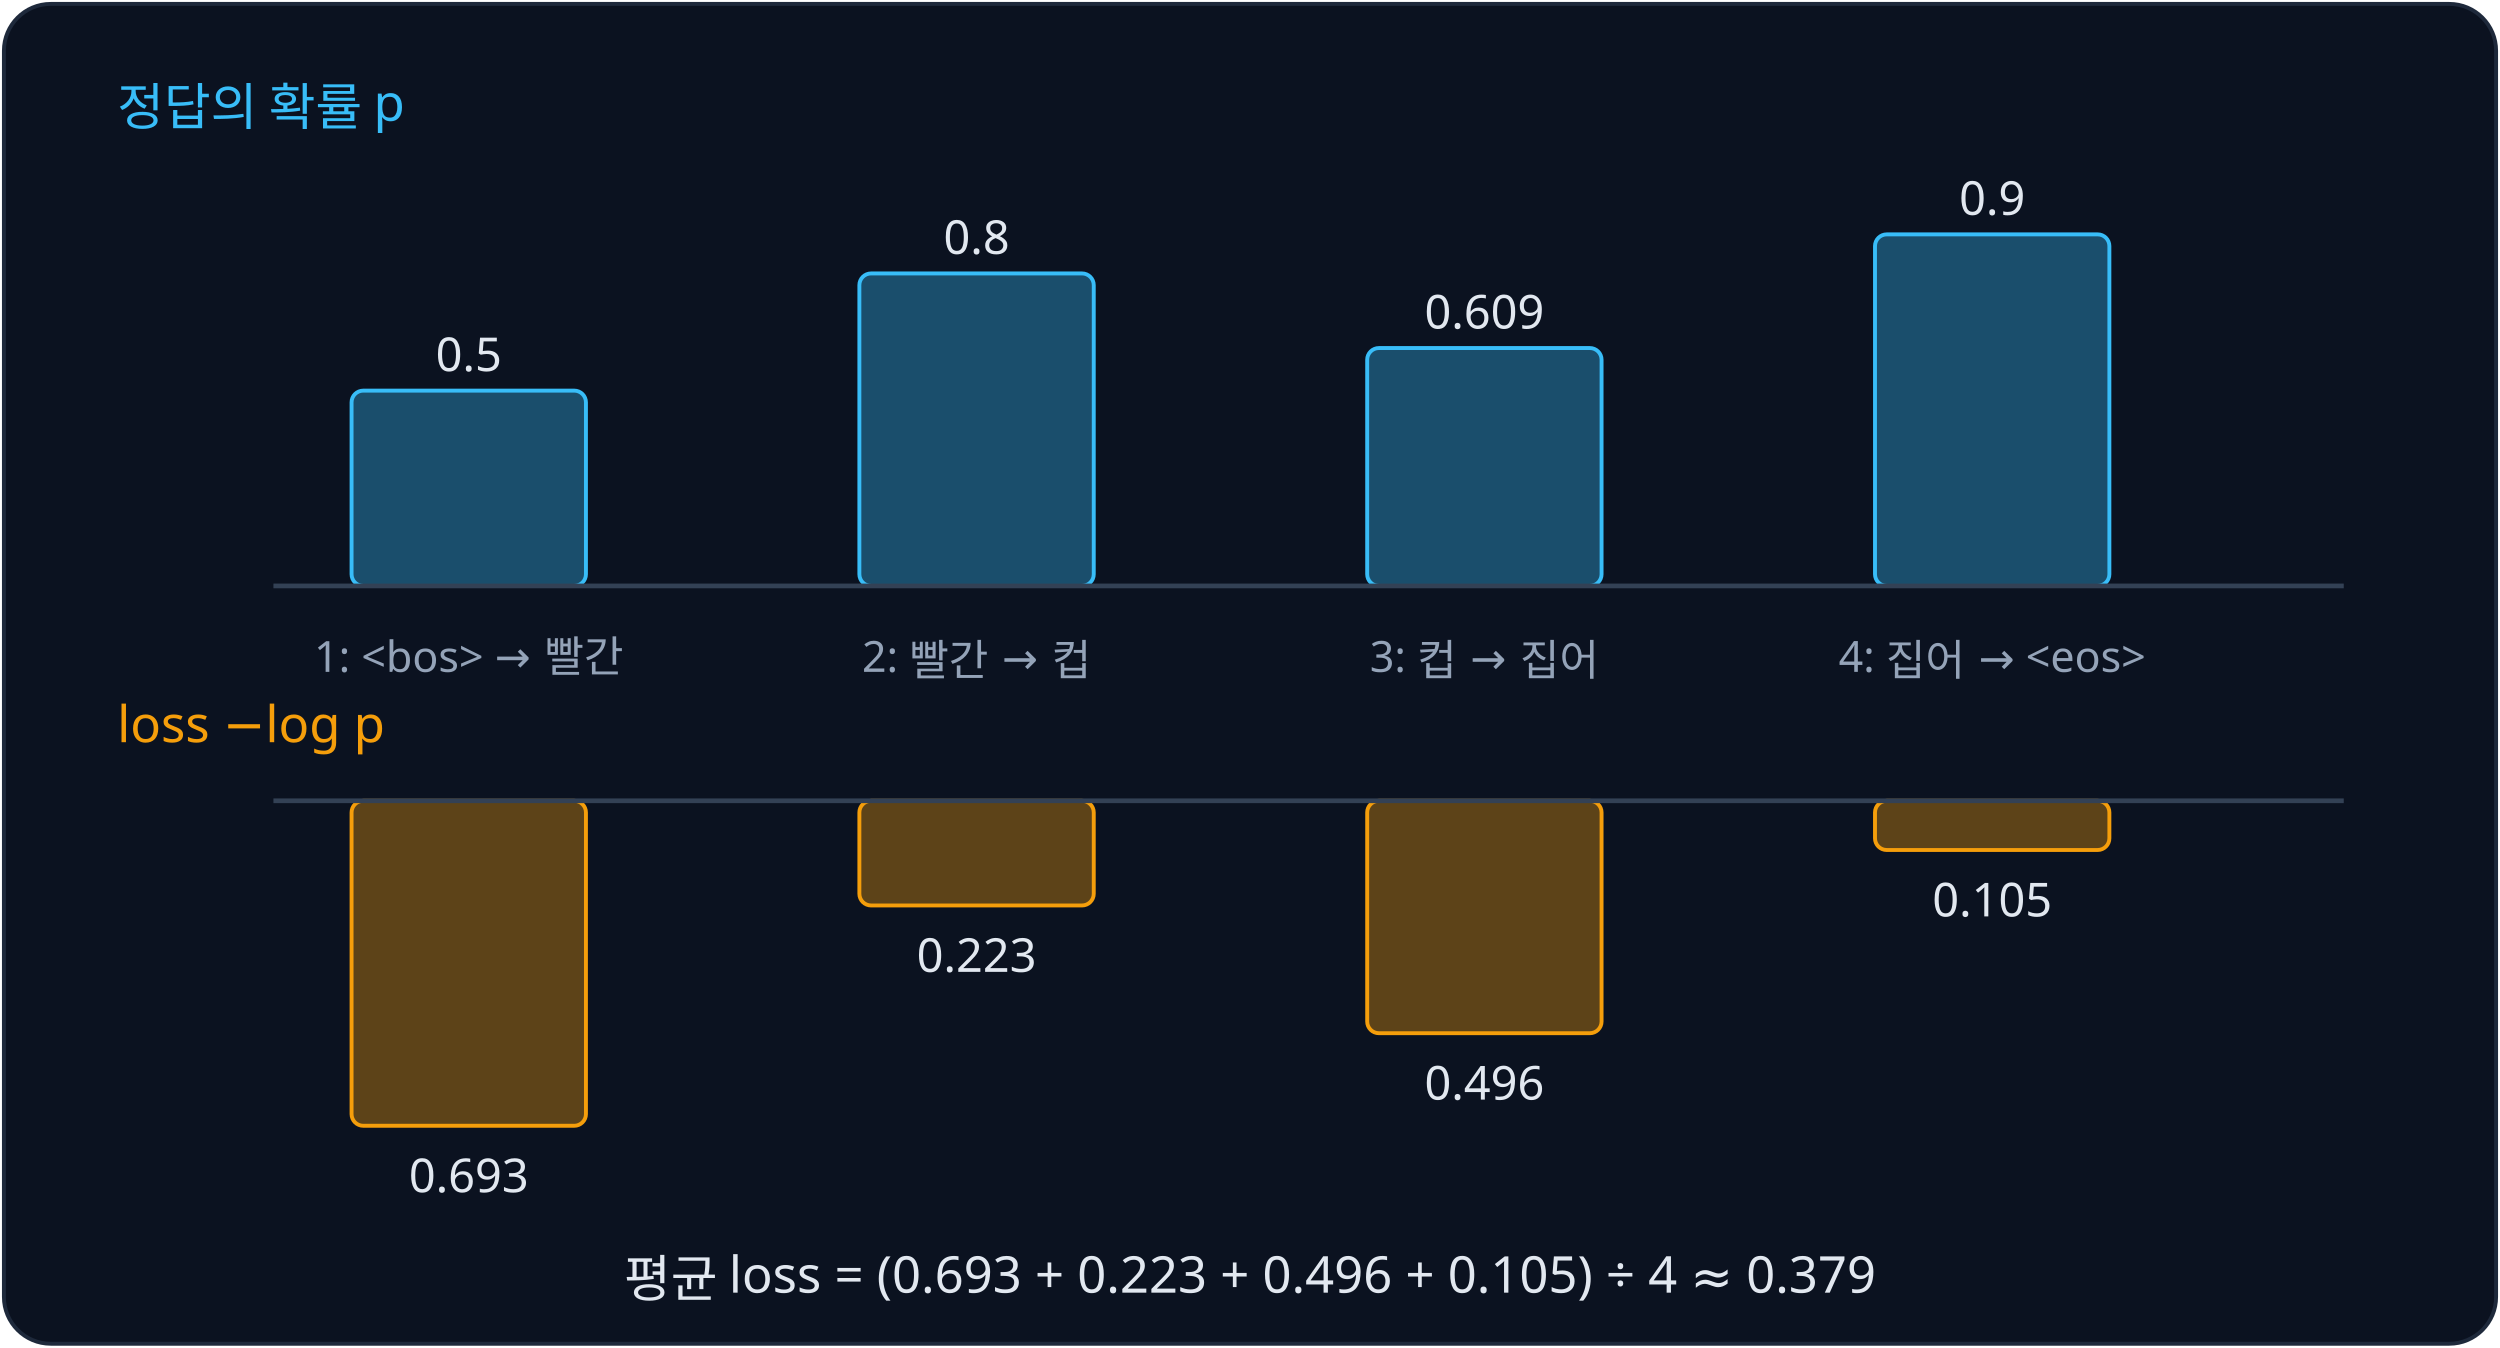
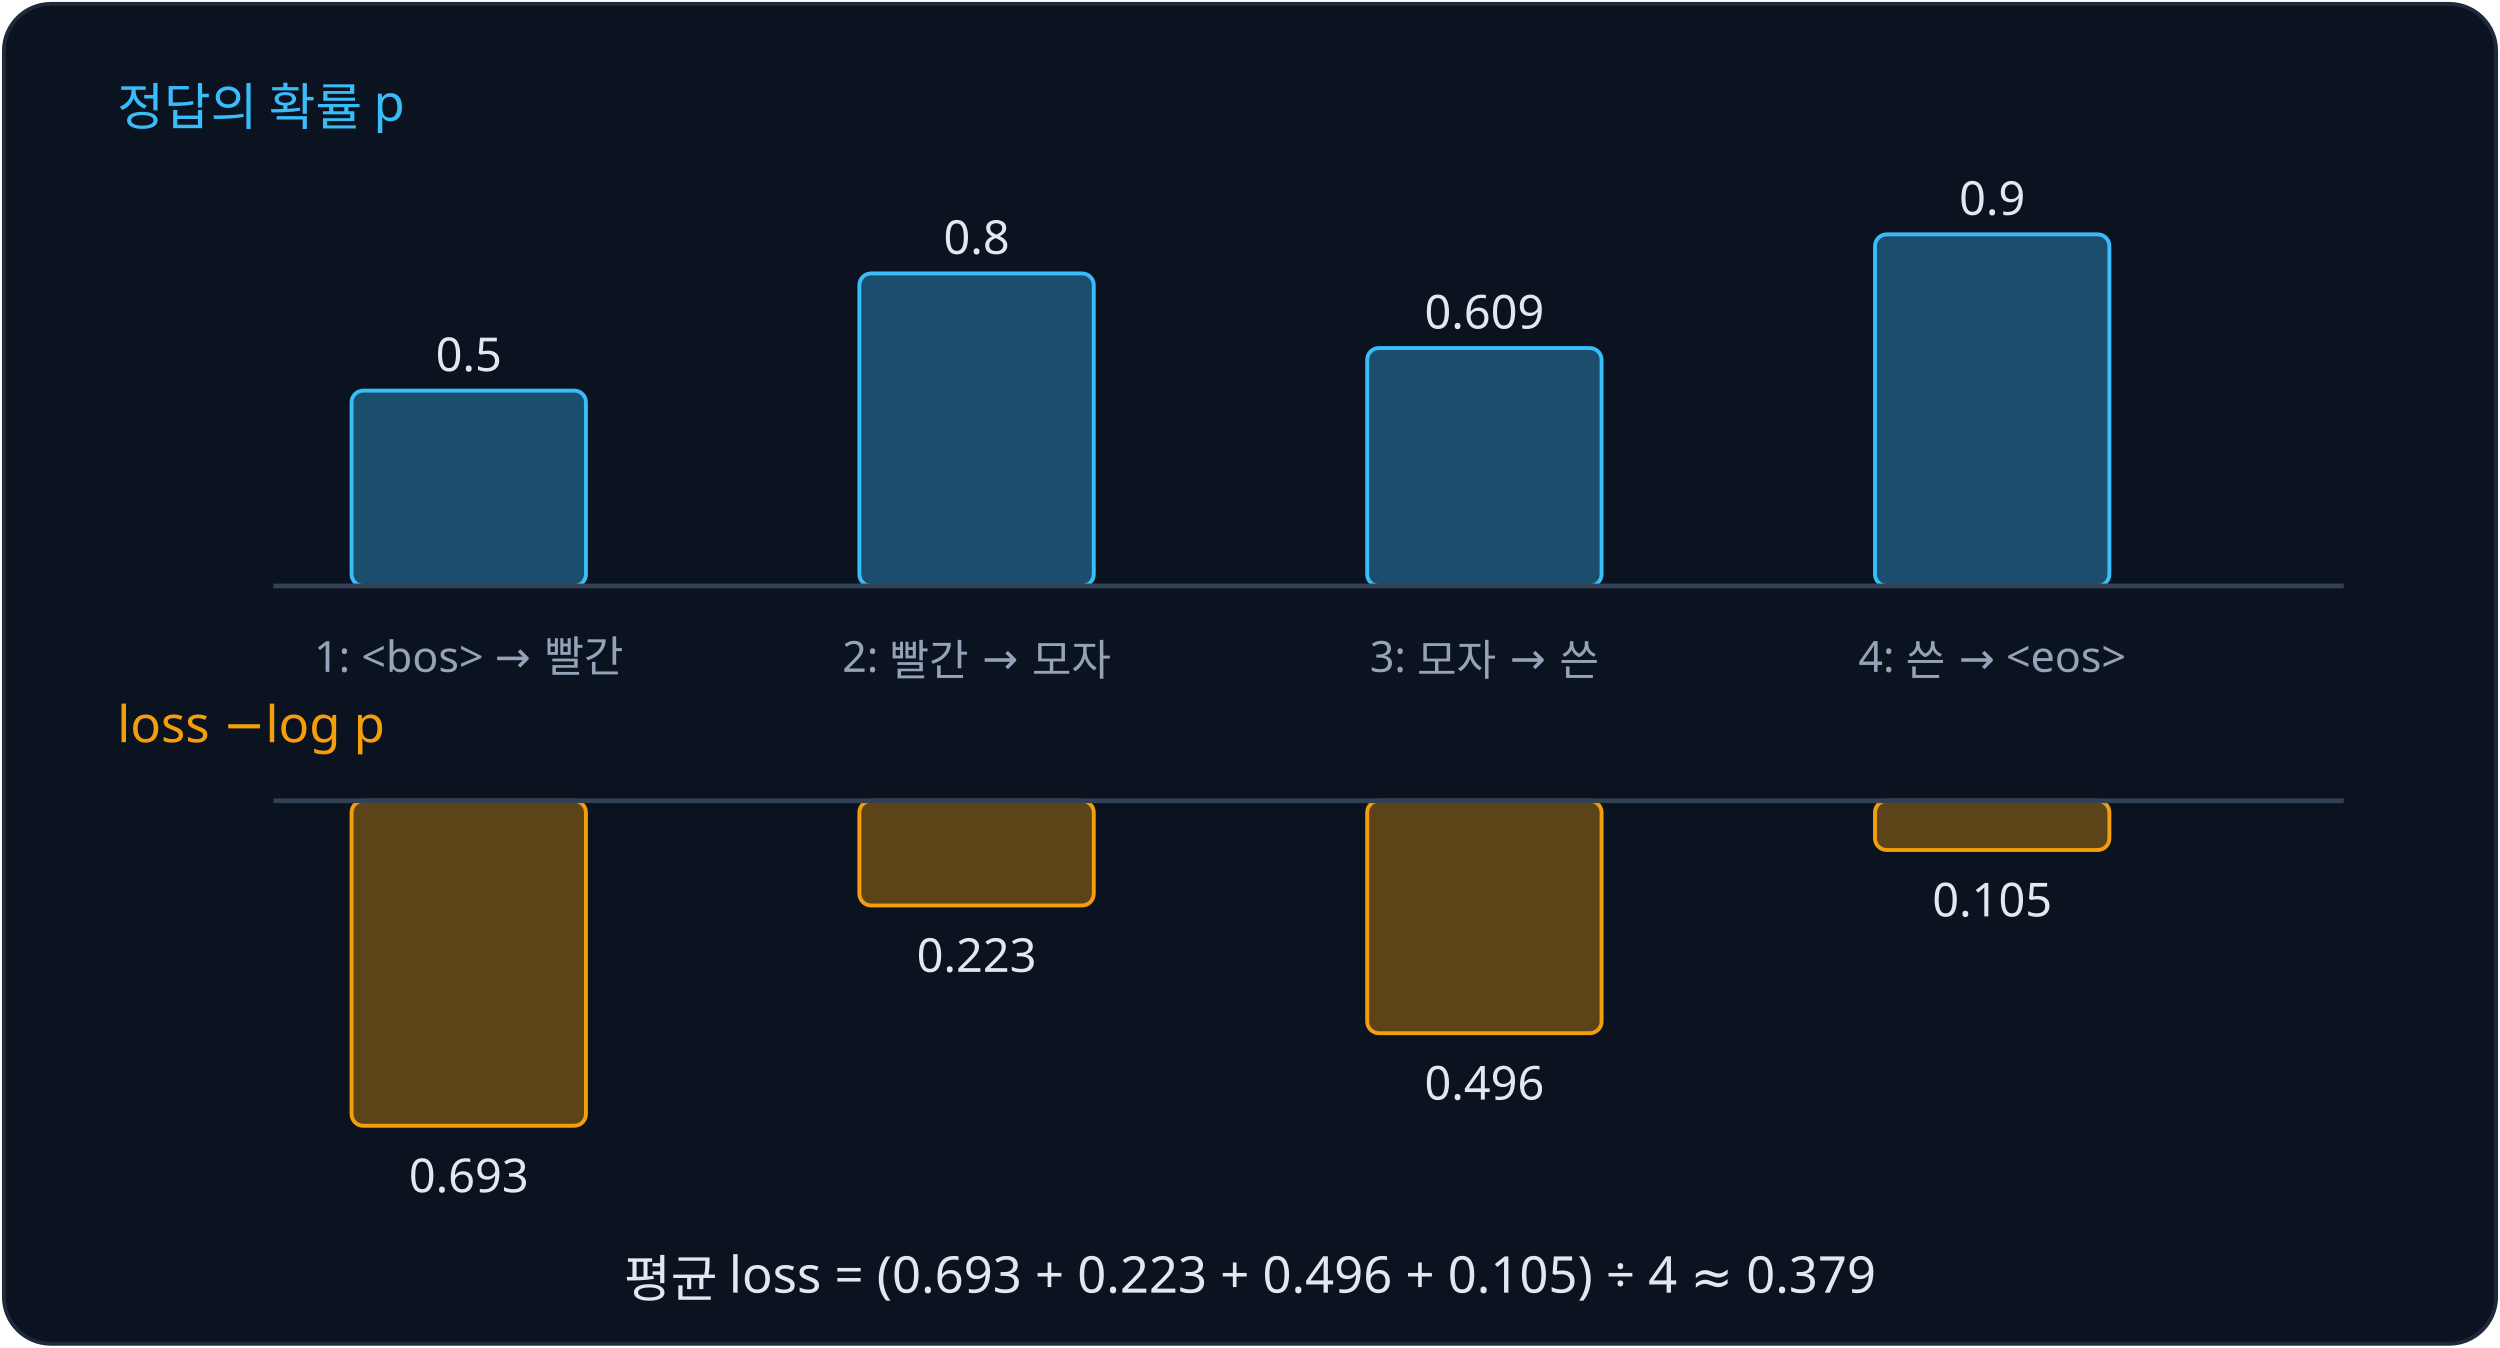
<svg xmlns="http://www.w3.org/2000/svg" viewBox="0 0 640 345" font-family="Pretendard, 'Apple SD Gothic Neo', 'Noto Sans KR', system-ui, sans-serif">
  <defs>
    <marker id="a38bdf8" viewBox="0 0 10 10" refX="9" refY="5" markerWidth="7" markerHeight="7" orient="auto-start-reverse">
      <path d="M0,0 L10,5 L0,10 z" fill="#38bdf8" />
    </marker>
    <marker id="af59e0b" viewBox="0 0 10 10" refX="9" refY="5" markerWidth="7" markerHeight="7" orient="auto-start-reverse">
      <path d="M0,0 L10,5 L0,10 z" fill="#f59e0b" />
    </marker>
    <marker id="a34d399" viewBox="0 0 10 10" refX="9" refY="5" markerWidth="7" markerHeight="7" orient="auto-start-reverse">
      <path d="M0,0 L10,5 L0,10 z" fill="#34d399" />
    </marker>
    <marker id="af87171" viewBox="0 0 10 10" refX="9" refY="5" markerWidth="7" markerHeight="7" orient="auto-start-reverse">
      <path d="M0,0 L10,5 L0,10 z" fill="#f87171" />
    </marker>
    <marker id="aa78bfa" viewBox="0 0 10 10" refX="9" refY="5" markerWidth="7" markerHeight="7" orient="auto-start-reverse">
      <path d="M0,0 L10,5 L0,10 z" fill="#a78bfa" />
    </marker>
    <marker id="a94a3b8" viewBox="0 0 10 10" refX="9" refY="5" markerWidth="7" markerHeight="7" orient="auto-start-reverse">
      <path d="M0,0 L10,5 L0,10 z" fill="#94a3b8" />
    </marker>
    <marker id="ae2e8f0" viewBox="0 0 10 10" refX="9" refY="5" markerWidth="7" markerHeight="7" orient="auto-start-reverse">
      <path d="M0,0 L10,5 L0,10 z" fill="#e2e8f0" />
    </marker>
  </defs>
  <rect x="1" y="1" width="638" height="343" rx="12" fill="#0b1220" stroke="#1e293b" />
  <text x="30.0" y="32.0" fill="#38bdf8" font-size="13" text-anchor="start">정답의 확률 p</text>
  <text x="30.0" y="190.0" fill="#f59e0b" font-size="13" text-anchor="start">loss −log p</text>
  <rect x="90.0" y="100.0" width="60.0" height="50.0" rx="3" fill="#38bdf8" fill-opacity="0.35" stroke="#38bdf8" stroke-width="1" />
  <text x="120.0" y="95.0" fill="#e2e8f0" font-size="12" text-anchor="middle">0.5</text>
  <rect x="90.0" y="205.0" width="60.0" height="83.2" rx="3" fill="#f59e0b" fill-opacity="0.35" stroke="#f59e0b" stroke-width="1" />
  <text x="120.0" y="305.2" fill="#e2e8f0" font-size="12" text-anchor="middle">0.693</text>
  <text x="120.0" y="172.0" fill="#94a3b8" font-size="11" text-anchor="middle">1: &lt;bos&gt; → 빨간</text>
  <rect x="220.0" y="70.0" width="60.0" height="80.0" rx="3" fill="#38bdf8" fill-opacity="0.35" stroke="#38bdf8" stroke-width="1" />
  <text x="250.0" y="65.0" fill="#e2e8f0" font-size="12" text-anchor="middle">0.8</text>
  <rect x="220.0" y="205.0" width="60.0" height="26.8" rx="3" fill="#f59e0b" fill-opacity="0.35" stroke="#f59e0b" stroke-width="1" />
  <text x="250.0" y="248.8" fill="#e2e8f0" font-size="12" text-anchor="middle">0.223</text>
-   <text x="250.0" y="172.0" fill="#94a3b8" font-size="11" text-anchor="middle">2: 빨간 → 컵</text>
+   <text x="250.0" y="172.0" fill="#94a3b8" font-size="11" text-anchor="middle">2: 빨간 → 모자</text>
  <rect x="350.0" y="89.1" width="60.0" height="60.9" rx="3" fill="#38bdf8" fill-opacity="0.35" stroke="#38bdf8" stroke-width="1" />
  <text x="380.0" y="84.1" fill="#e2e8f0" font-size="12" text-anchor="middle">0.609</text>
  <rect x="350.0" y="205.0" width="60.0" height="59.5" rx="3" fill="#f59e0b" fill-opacity="0.35" stroke="#f59e0b" stroke-width="1" />
  <text x="380.0" y="281.5" fill="#e2e8f0" font-size="12" text-anchor="middle">0.496</text>
-   <text x="380.0" y="172.0" fill="#94a3b8" font-size="11" text-anchor="middle">3: 컵 → 집어</text>
+   <text x="380.0" y="172.0" fill="#94a3b8" font-size="11" text-anchor="middle">3: 모자 → 쓴</text>
  <rect x="480.0" y="60.0" width="60.0" height="90.0" rx="3" fill="#38bdf8" fill-opacity="0.35" stroke="#38bdf8" stroke-width="1" />
  <text x="510.0" y="55.0" fill="#e2e8f0" font-size="12" text-anchor="middle">0.9</text>
  <rect x="480.0" y="205.0" width="60.0" height="12.6" rx="3" fill="#f59e0b" fill-opacity="0.35" stroke="#f59e0b" stroke-width="1" />
  <text x="510.0" y="234.6" fill="#e2e8f0" font-size="12" text-anchor="middle">0.105</text>
-   <text x="510.0" y="172.0" fill="#94a3b8" font-size="11" text-anchor="middle">4: 집어 → &lt;eos&gt;</text>
+   <text x="510.0" y="172.0" fill="#94a3b8" font-size="11" text-anchor="middle">4: 쓴 → &lt;eos&gt;</text>
  <line x1="70.0" y1="150.0" x2="600.0" y2="150.0" stroke="#334155" stroke-width="1.2" />
  <line x1="70.0" y1="205.0" x2="600.0" y2="205.0" stroke="#334155" stroke-width="1.2" />
  <text x="320.0" y="332.0" fill="#e2e8f0" font-size="13" text-anchor="middle">평균 loss = (0.693 + 0.223 + 0.496 + 0.105) ÷ 4 ≈ 0.379</text>
</svg>
